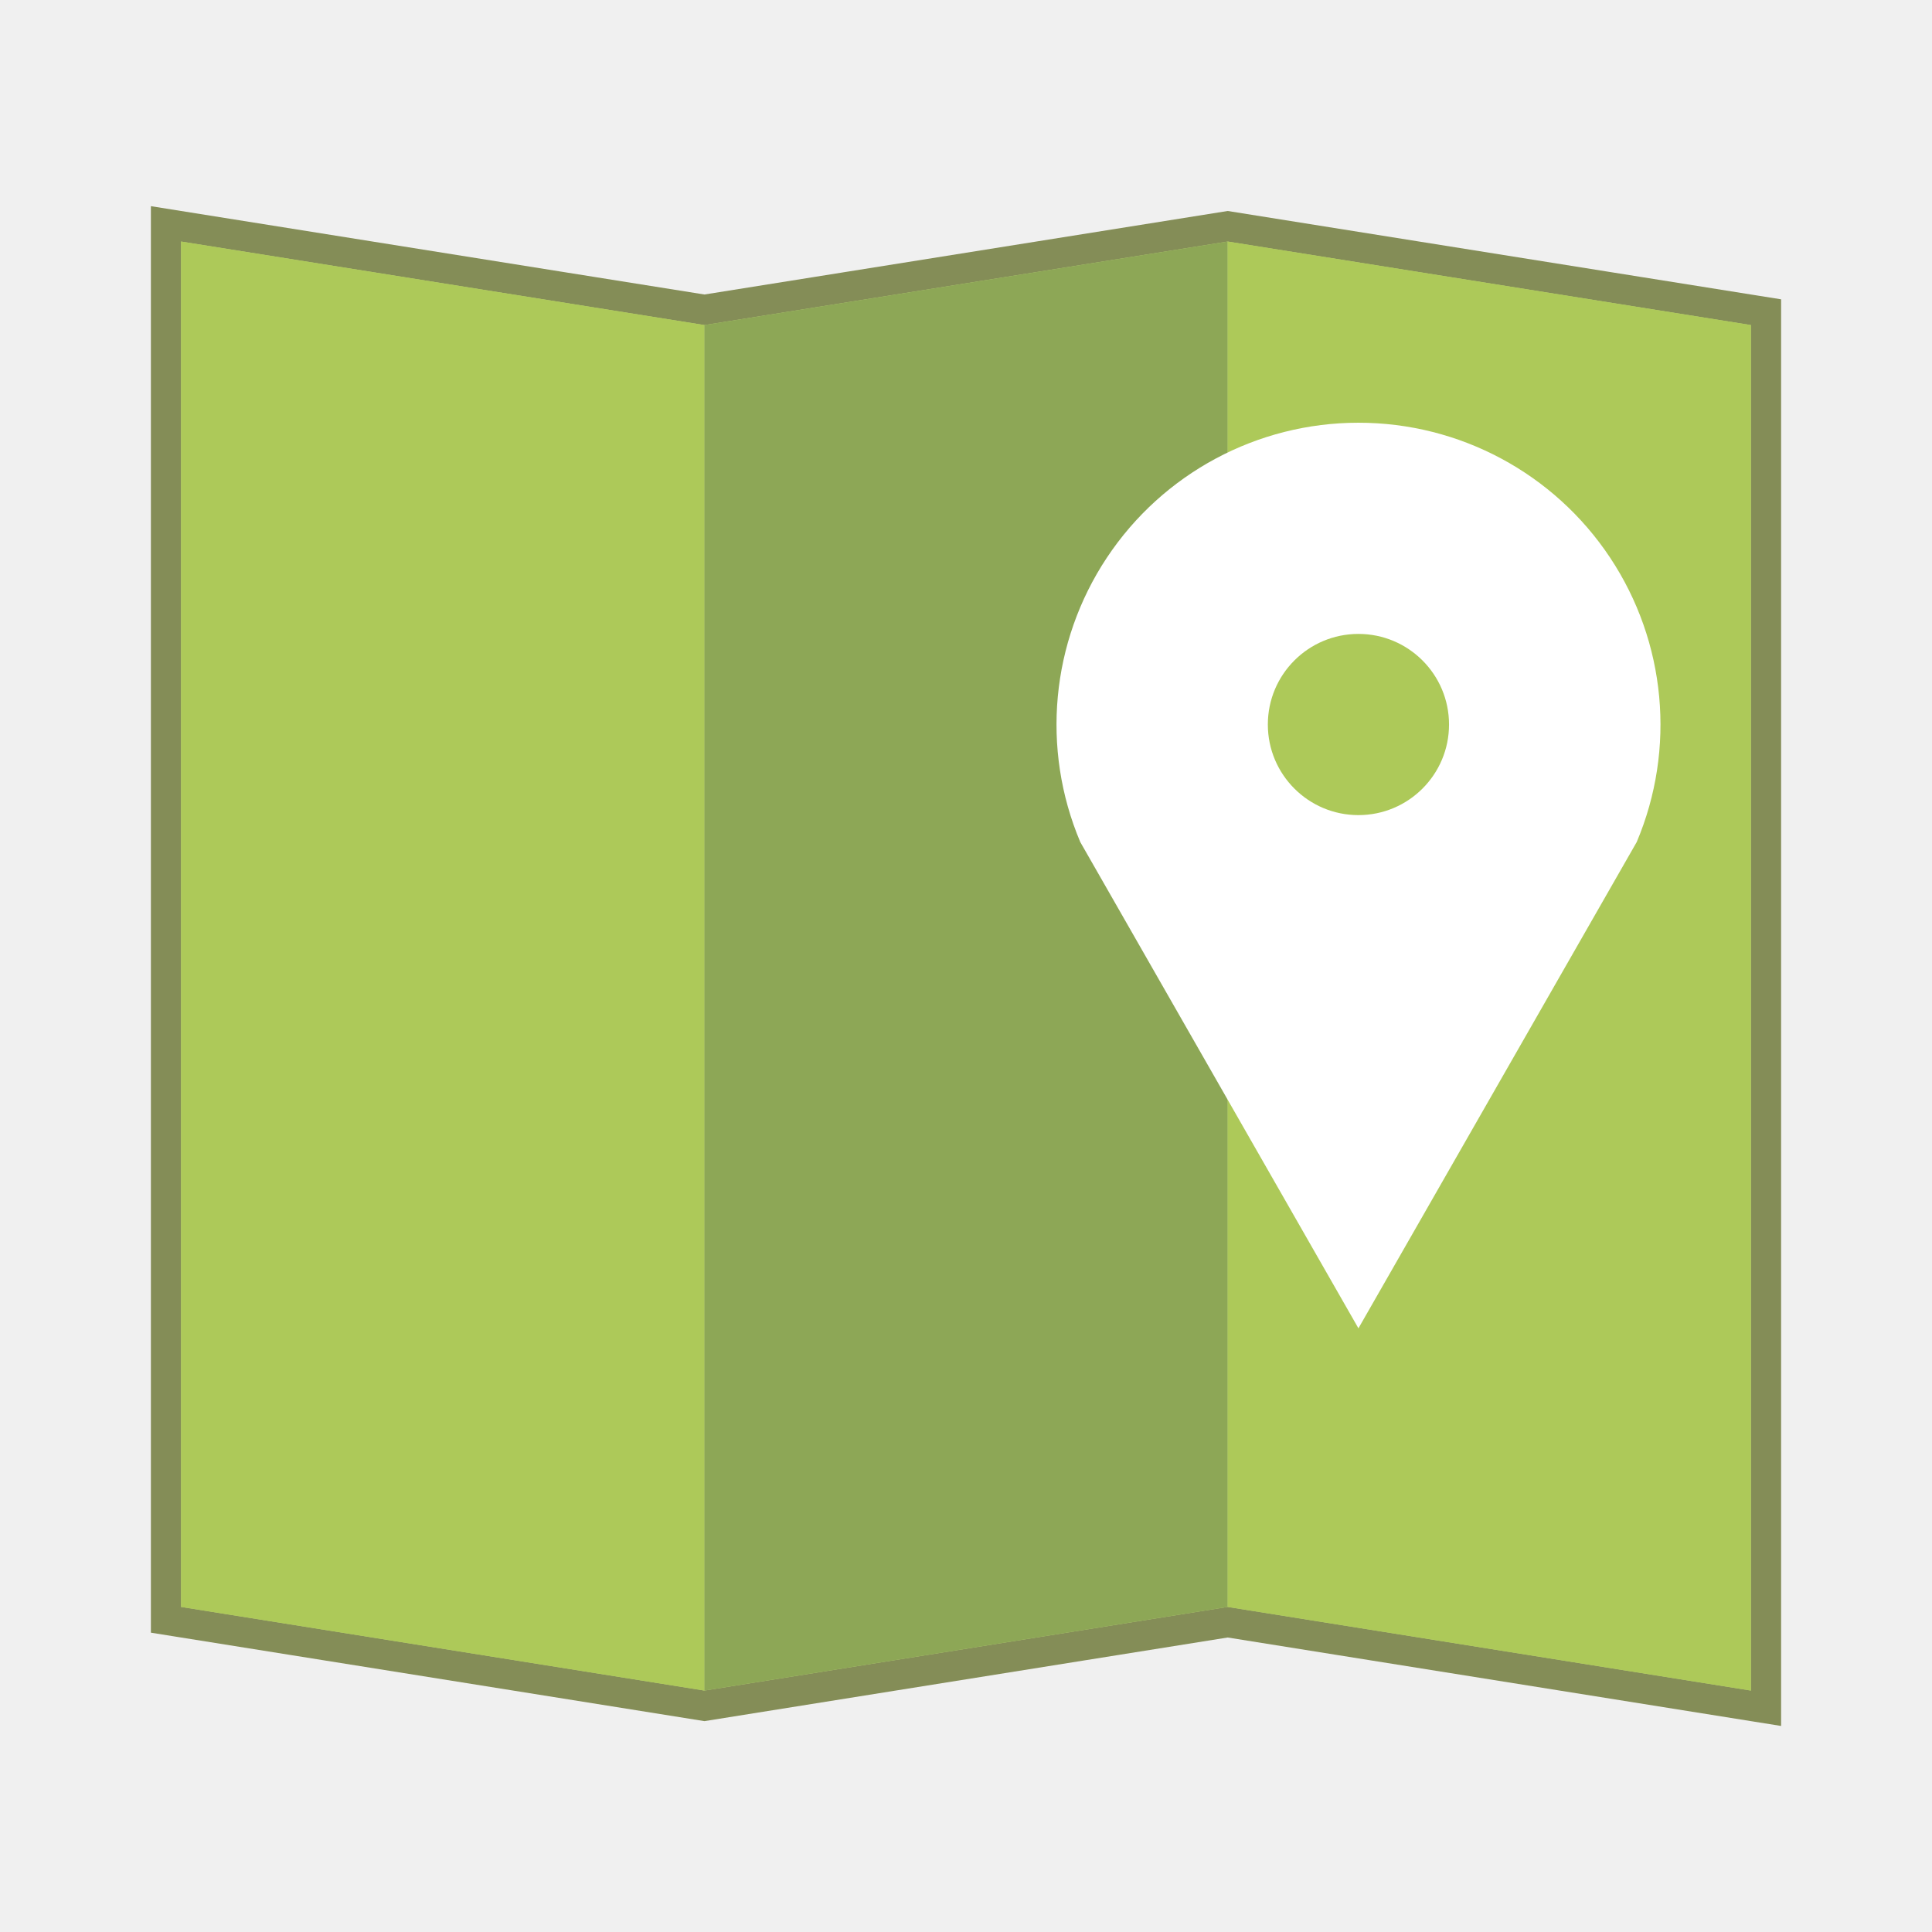
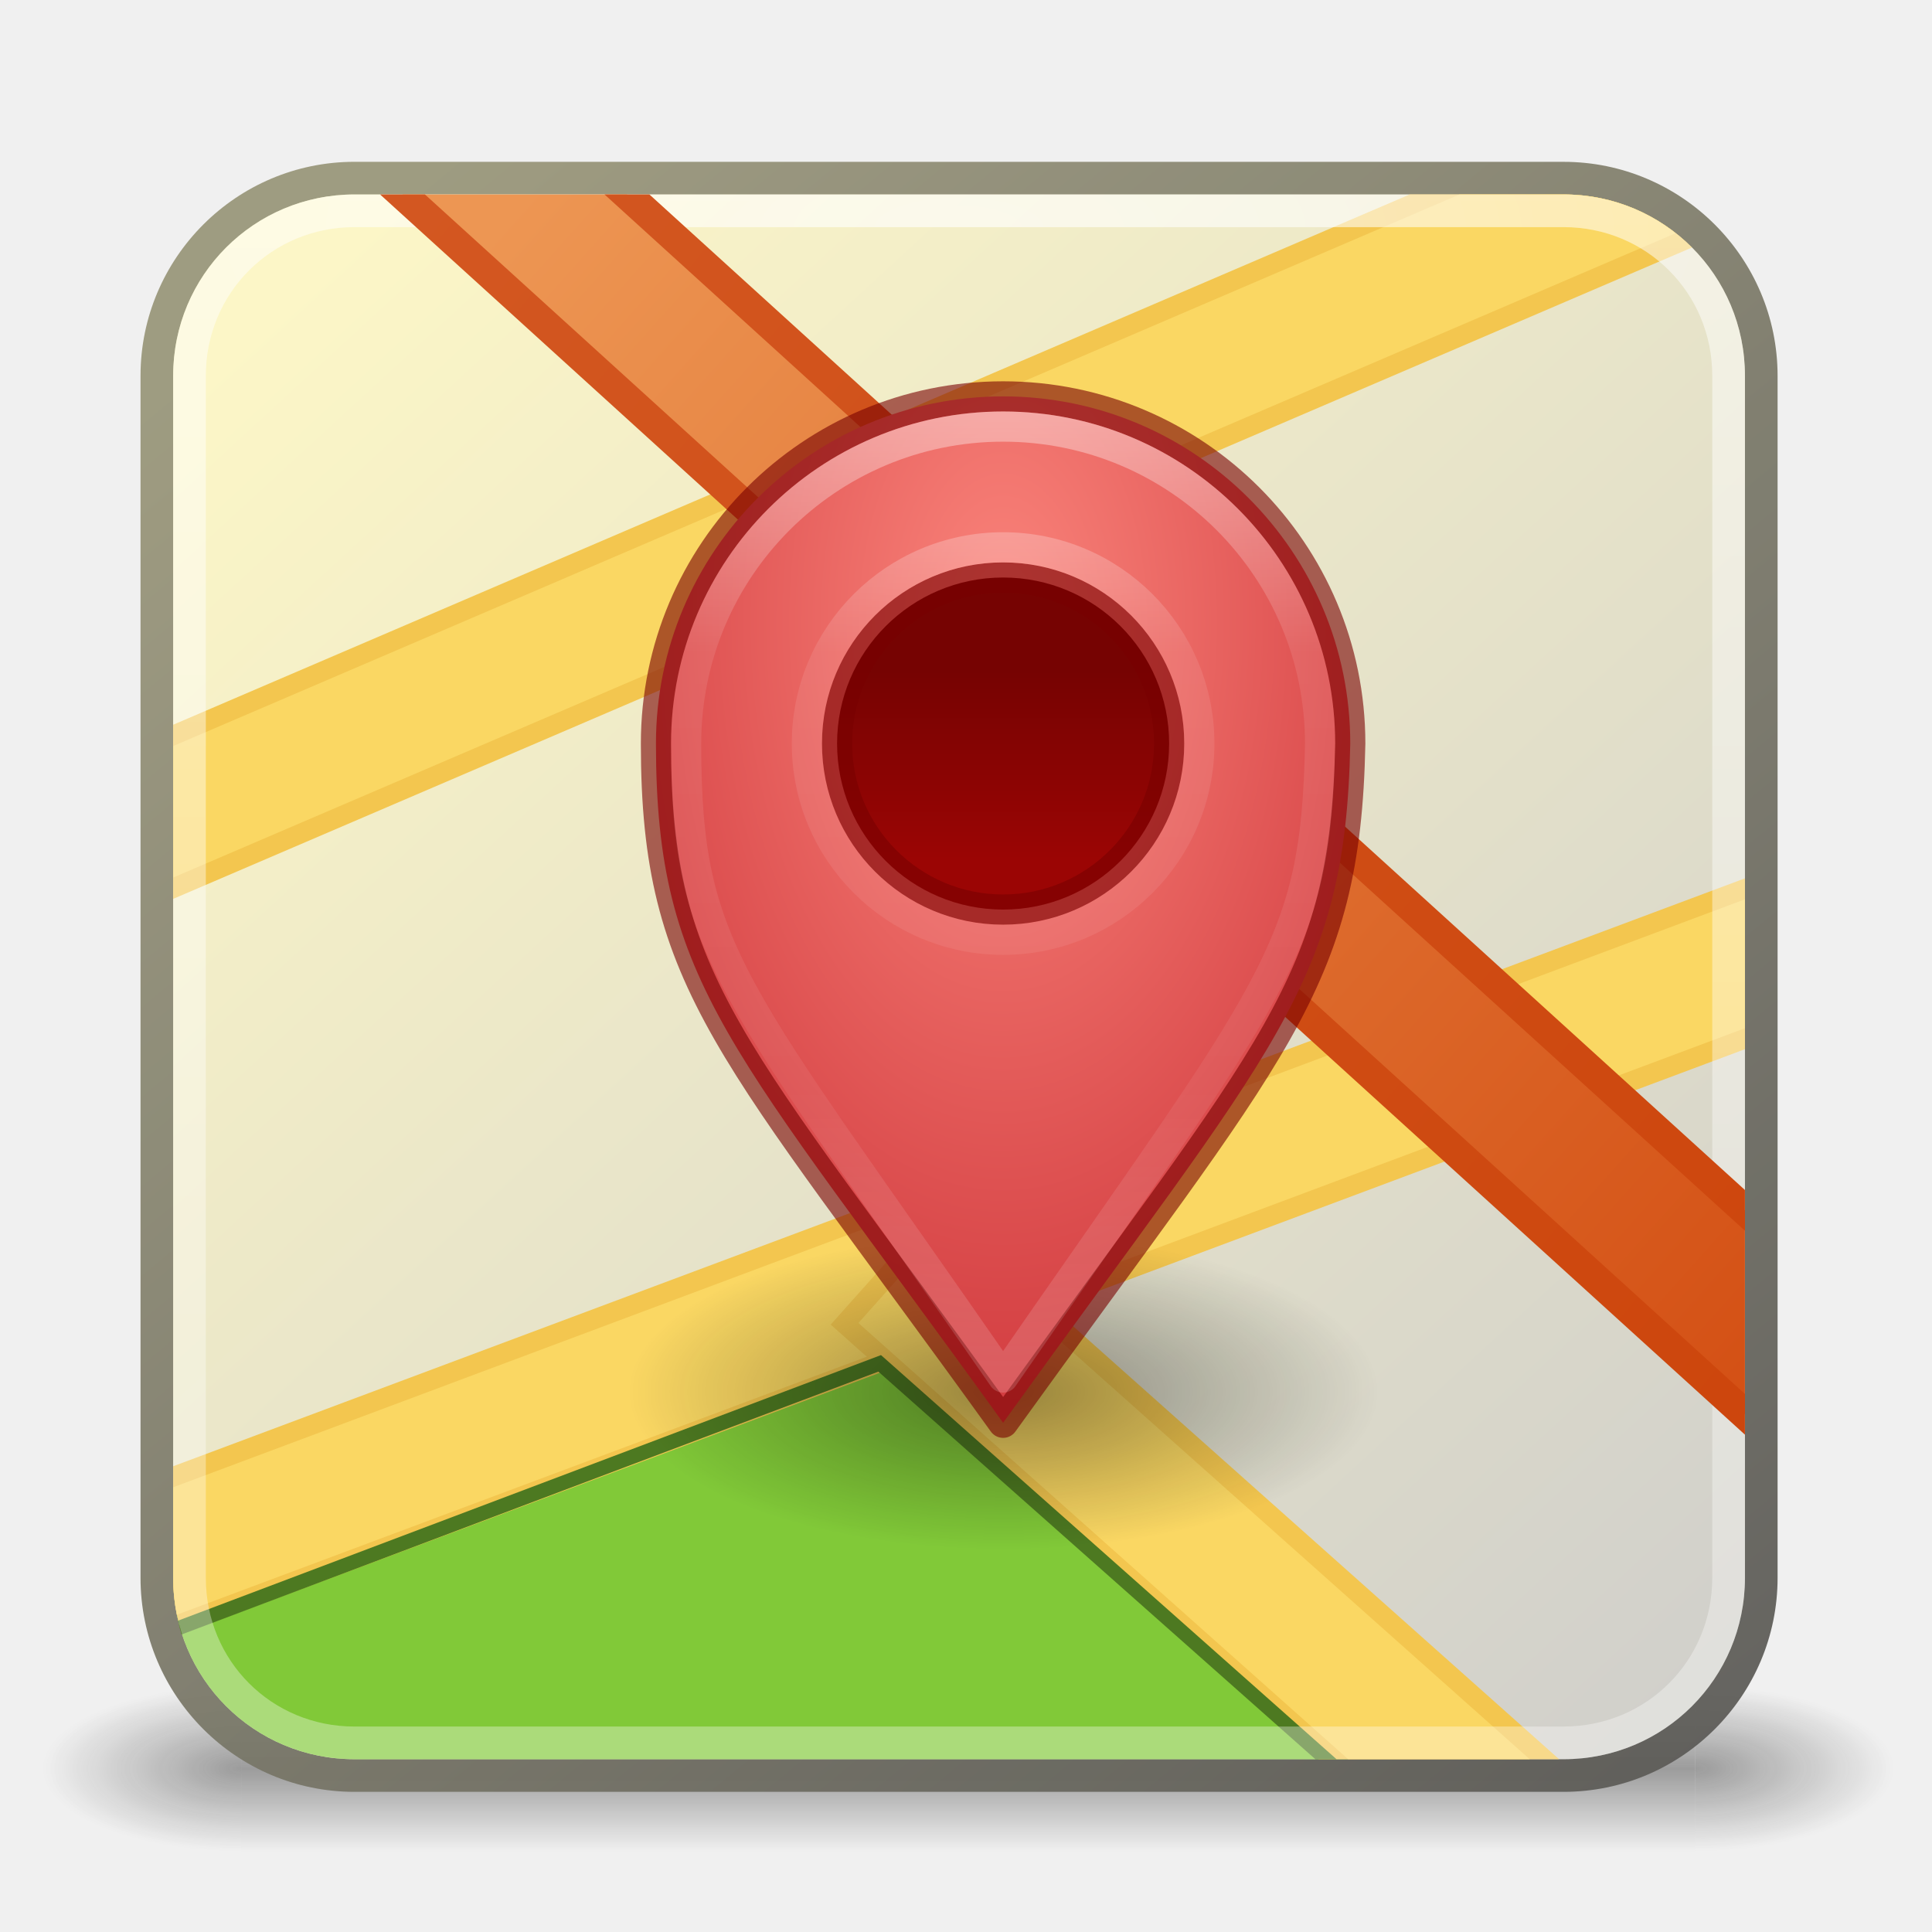
- <svg xmlns="http://www.w3.org/2000/svg" width="64" height="64" viewBox="0 0 16.933 16.933">
-   <g paint-order="stroke markers fill">
-     <path d="M1.587 2.117v11.967l4.587.733 4.586-.733 4.586.733V2.849l-4.586-.732-4.586.732-4.587-.732z" opacity=".75" fill="#adc959" stroke="#606c24" stroke-width=".529" />
-     <path d="M1.587 2.117l4.587.732v11.968l-4.587-.733z" fill="#adc959" />
-     <path d="M10.76 2.117l-4.586.732v11.968l4.586-.733z" fill="#8da756" />
-     <path d="M10.76 2.117l4.586.732v11.968l-4.586-.733z" fill="#adc959" />
-     <path d="M11.906 3.705A2.646 2.646 0 0 0 9.468 7.38l2.438 4.262 2.439-4.262a2.646 2.646 0 0 0-2.439-3.675zm0 1.851a.794.794 0 1 1 0 1.588.794.794 0 0 1 0-1.588z" fill="#fff" />
+ <svg xmlns="http://www.w3.org/2000/svg" xmlns:xlink="http://www.w3.org/1999/xlink" width="64" height="64" viewBox="0 0 64 64" version="1.1" id="svg554">
+   <defs id="defs539">
+     <linearGradient id="linearGradient66173">
+       <stop style="stop-color:#060a03;stop-opacity:1;" offset="0" id="stop66169" />
+       <stop style="stop-color:#060a03;stop-opacity:0;" offset="1" id="stop66171" />
+     </linearGradient>
+     <linearGradient id="linearGradient42078">
+       <stop style="stop-color:#760302;stop-opacity:1" offset="0" id="stop42074" />
+       <stop style="stop-color:#9b0504;stop-opacity:1" offset="1" id="stop42076" />
+     </linearGradient>
+     <linearGradient id="linearGradient31710">
+       <stop style="stop-color:#ed9653;stop-opacity:1" offset="0" id="stop31706" />
+       <stop style="stop-color:#cf4309;stop-opacity:1" offset="1" id="stop31708" />
+     </linearGradient>
+     <linearGradient id="linearGradient26807">
+       <stop style="stop-color:#d35721;stop-opacity:1" offset="0" id="stop26803" />
+       <stop style="stop-color:#cc4309;stop-opacity:1" offset="1" id="stop26805" />
+     </linearGradient>
+     <linearGradient id="linearGradient9092">
+       <stop style="stop-color:#5a5956;stop-opacity:1" offset="0" id="stop9088" />
+       <stop style="stop-color:#99967a;stop-opacity:1" offset="1" id="stop9090" />
+     </linearGradient>
+     <linearGradient id="linearGradient6751">
+       <stop style="stop-color:#ffffff;stop-opacity:1" offset="0" id="stop6747" />
+       <stop style="stop-color:#ffffff;stop-opacity:0;" offset="1" id="stop6749" />
+     </linearGradient>
+     <linearGradient id="linear0" gradientUnits="userSpaceOnUse" x1="6.5" y1="7" x2="6.5" y2="10" gradientTransform="scale(2)">
+       <stop offset="0" style="stop-color:rgb(0%,0%,0%);stop-opacity:0;" id="stop505" />
+       <stop offset="1" style="stop-color:rgb(0%,0%,0%);stop-opacity:0.2;" id="stop507" />
+     </linearGradient>
+     <linearGradient id="linear1" gradientUnits="userSpaceOnUse" x1="3.622" y1="5.403" x2="29.597" y2="31.378" gradientTransform="scale(2)">
+       <stop offset="0" style="stop-color:rgb(100%,84.314%,38.039%);stop-opacity:1;" id="stop510" />
+       <stop offset="1" style="stop-color:rgb(96.471%,70.98%,1.569%);stop-opacity:1;" id="stop512" />
+     </linearGradient>
+     <linearGradient id="linear2" gradientUnits="userSpaceOnUse" x1="-13.94" y1="28.222" x2="-9.144" y2="25.453" gradientTransform="matrix(7.5592,0,0,-7.5592,118.4344,254.4538)">
+       <stop offset="0" style="stop-color:rgb(7.843%,57.647%,87.451%);stop-opacity:1;" id="stop515" />
+       <stop offset="1" style="stop-color:rgb(0%,38.431%,70.588%);stop-opacity:1;" id="stop517" />
+     </linearGradient>
+     <filter id="alpha" filterUnits="objectBoundingBox" x="0" y="0" width="1" height="1">
+       <feColorMatrix type="matrix" in="SourceGraphic" values="0 0 0 0 1 0 0 0 0 1 0 0 0 0 1 0 0 0 1 0" id="feColorMatrix520" />
+     </filter>
+     <mask id="mask0">
+       <g filter="url(#alpha)" id="g525">
+         <rect x="0" y="0" width="64" height="64" style="fill:rgb(0%,0%,0%);fill-opacity:0.302;stroke:none;" id="rect523" />
+       </g>
+     </mask>
+     <linearGradient id="linear3" gradientUnits="userSpaceOnUse" x1="8.179" y1="0.847" x2="23.666" y2="16.334" gradientTransform="matrix(2,0,0,2,0,0)">
+       <stop offset="0" style="stop-color:rgb(100%,100%,100%);stop-opacity:1;" id="stop528" />
+       <stop offset="1" style="stop-color:rgb(96.471%,70.98%,1.569%);stop-opacity:0;" id="stop530" />
+     </linearGradient>
+     <clipPath id="clip1">
+       <rect x="0" y="0" width="64" height="64" id="rect533" />
+     </clipPath>
+     <g id="surface5" clip-path="url(#clip1)">
+       <path style=" stroke:none;fill-rule:nonzero;fill:url(#linear3);" d="M 62 12 L 27.035 12 C 26.371 12 25.738 12.262 25.27 12.73 L 22 16 L 3.5 16 C 1.566 16 0 17.566 0 19.5 L 0 21.5 C 0 19.566 1.566 18 3.5 18 L 22 18 L 25.262 14.738 C 25.734 14.266 26.375 14 27.043 14 L 62 14 C 63.105 14 64 14.895 64 16 L 64 14 C 64 12.895 63.105 12 62 12 Z M 62 12 " id="path536" />
+     </g>
+     <linearGradient xlink:href="#linearGradient3600-9-51" id="linearGradient1512" gradientUnits="userSpaceOnUse" gradientTransform="matrix(1.380648,0,0,1.327964,-70.26738,-1.727582)" x1="74.839" y1="4.536" x2="74.839" y2="49.779" />
+     <linearGradient id="linearGradient3600-9-51">
+       <stop offset="0" style="stop-color:#f4f4f4;stop-opacity:1" id="stop3602-0-0" />
+       <stop offset="1" style="stop-color:#dbdbdb;stop-opacity:1" id="stop3604-9-04" />
+     </linearGradient>
+     <linearGradient xlink:href="#linearGradient3104-6" id="linearGradient3170" gradientUnits="userSpaceOnUse" gradientTransform="matrix(0.8074969,0,0,0.8947171,10.74098,-0.4431076)" x1="12.879" y1="66.951" x2="12.879" y2="4.78" />
+     <linearGradient id="linearGradient3104-6">
+       <stop offset="0" style="stop-color:#000000;stop-opacity:0.318" id="stop3106-3" />
+       <stop offset="1" style="stop-color:#000000;stop-opacity:0.24" id="stop3108-9" />
+     </linearGradient>
+     <linearGradient xlink:href="#linearGradient1041" id="linearGradient15429" gradientUnits="userSpaceOnUse" gradientTransform="matrix(1.432432,0,0,1.108108,-2.472729,11.02324)" x1="24" y1="-1.222" x2="24" y2="42.092" />
+     <linearGradient id="linearGradient1041">
+       <stop id="stop1033" style="stop-color:#ffffff;stop-opacity:1" offset="0" />
+       <stop id="stop1035" style="stop-color:#ffffff;stop-opacity:0.235" offset="0.083" />
+       <stop id="stop1037" style="stop-color:#ffffff;stop-opacity:0.157" offset="0.943" />
+       <stop id="stop1039" style="stop-color:#ffffff;stop-opacity:0.392" offset="1" />
+     </linearGradient>
+     <linearGradient xlink:href="#linearGradient1077" id="linearGradient15429-3" gradientUnits="userSpaceOnUse" gradientTransform="matrix(1.432432,0,0,1.108108,-2.472729,11.02324)" x1="11.576" y1="-4.784" x2="11.576" y2="42.194" />
+     <linearGradient id="linearGradient1077">
+       <stop id="stop1069" style="stop-color:#ffffff;stop-opacity:1" offset="0" />
+       <stop id="stop1071" style="stop-color:#ffffff;stop-opacity:0.235" offset="0.095" />
+       <stop id="stop1073" style="stop-color:#ffffff;stop-opacity:0.157" offset="0.943" />
+       <stop id="stop1075" style="stop-color:#ffffff;stop-opacity:0.392" offset="1" />
+     </linearGradient>
+     <radialGradient cx="4.993" cy="43.5" r="2.5" fx="4.993" fy="43.5" id="radialGradient3337-2-2" xlink:href="#linearGradient3688-166-749-4-0-3-8" gradientUnits="userSpaceOnUse" gradientTransform="matrix(2.404541,0,0,1,41.98575,15.5)" />
+     <linearGradient id="linearGradient3688-166-749-4-0-3-8">
+       <stop offset="0" style="stop-color:#181818;stop-opacity:1" id="stop2883-4-0-1-8" />
+       <stop offset="1" style="stop-color:#181818;stop-opacity:0" id="stop2885-9-2-9-6" />
+     </linearGradient>
+     <radialGradient cx="4.993" cy="43.5" r="2.5" fx="4.993" fy="43.5" id="radialGradient3339-1-4" xlink:href="#linearGradient3688-166-749-4-0-3-8" gradientUnits="userSpaceOnUse" gradientTransform="matrix(2.404541,0,0,1,-22.01424,-102.5)" />
+     <linearGradient x1="25.058" y1="47.028" x2="25.058" y2="39.999" id="linearGradient6394" xlink:href="#linearGradient3702-501-757-8-4-1-1" gradientUnits="userSpaceOnUse" gradientTransform="matrix(1.571429,0,0,0.7142857,-5.714285,27.92857)" />
+     <linearGradient id="linearGradient3702-501-757-8-4-1-1">
+       <stop offset="0" style="stop-color:#181818;stop-opacity:0" id="stop2895-8-9-9-1" />
+       <stop offset="0.5" style="stop-color:#181818;stop-opacity:1" id="stop2897-7-8-7-7" />
+       <stop offset="1" style="stop-color:#181818;stop-opacity:0" id="stop2899-4-5-1-5" />
+     </linearGradient>
+     <linearGradient xlink:href="#linearGradient909" id="linearGradient15431" gradientUnits="userSpaceOnUse" gradientTransform="matrix(1,0,0,0.8181819,-0.09435356,10.50724)" x1="31.781" y1="-11.234" x2="31.781" y2="67.801" />
+     <linearGradient id="linearGradient909">
+       <stop id="stop901" style="stop-color:#64baff;stop-opacity:1" offset="0" />
+       <stop id="stop907" style="stop-color:#3689e6;stop-opacity:1" offset="1" />
+     </linearGradient>
+     <linearGradient xlink:href="#linearGradient4270-4" id="linearGradient15433" gradientUnits="userSpaceOnUse" gradientTransform="matrix(1.432432,0,0,1.162162,-2.472729,8.725943)" x1="24" y1="5.909" x2="24" y2="42.092" />
+     <linearGradient id="linearGradient4270-4">
+       <stop id="stop4272-9" style="stop-color:#ffffff;stop-opacity:1" offset="0" />
+       <stop id="stop4274-0" style="stop-color:#ffffff;stop-opacity:0.235" offset="0.097" />
+       <stop id="stop4276-9" style="stop-color:#ffffff;stop-opacity:0.157" offset="0.943" />
+       <stop id="stop4278-1" style="stop-color:#ffffff;stop-opacity:0.392" offset="1" />
+     </linearGradient>
+     <radialGradient cx="7.118" cy="9.957" r="12.672" fx="7.118" fy="9.957" id="radialGradient3988-3" xlink:href="#linearGradient2867-449-88-871-390-598-476-591-434-148-57-177-8-3-3-6-4-8-8-8-5-7" gradientUnits="userSpaceOnUse" gradientTransform="matrix(0,12.89009,-15.82491,0,334.02,-110.5041)" />
+     <linearGradient id="linearGradient2867-449-88-871-390-598-476-591-434-148-57-177-8-3-3-6-4-8-8-8-5-7">
+       <stop id="stop3750-1-0-7-6-6-1-3-9-3-9" style="stop-color:#505050;stop-opacity:1" offset="0" />
+       <stop id="stop3752-3-7-4-0-32-8-923-0-7-0" style="stop-color:#2b2b2b;stop-opacity:1" offset="0.262" />
+       <stop id="stop3754-1-8-5-2-7-6-7-1-9-1" style="stop-color:#0a0a0a;stop-opacity:1" offset="0.705" />
+       <stop id="stop3756-1-6-2-6-6-1-96-6-0-1" style="stop-color:#000000;stop-opacity:1" offset="1" />
+     </linearGradient>
+     <radialGradient xlink:href="#linearGradient3688-166-749-4-0-3-8" id="radialGradient17668" gradientUnits="userSpaceOnUse" gradientTransform="matrix(2.404541,0,0,1,41.98575,15.5)" cx="4.993" cy="43.5" fx="4.993" fy="43.5" r="2.5" />
+     <radialGradient xlink:href="#linearGradient3688-166-749-4-0-3-8" id="radialGradient17670" gradientUnits="userSpaceOnUse" gradientTransform="matrix(2.404541,0,0,1,-22.01424,-102.5)" cx="4.993" cy="43.5" fx="4.993" fy="43.5" r="2.5" />
+     <linearGradient xlink:href="#linearGradient3702-501-757-8-4-1-1" id="linearGradient17672" gradientUnits="userSpaceOnUse" gradientTransform="matrix(1.571429,0,0,0.7142857,-5.714285,27.92857)" x1="25.058" y1="47.028" x2="25.058" y2="39.999" />
+     <linearGradient xlink:href="#linearGradient3406" id="linearGradient3408" x1="1401.926" y1="482.322" x2="1494.31" y2="582.834" gradientUnits="userSpaceOnUse" gradientTransform="matrix(0.4807708,0,0,0.4807708,-599.1722,-222.997)" />
+     <linearGradient id="linearGradient3406">
+       <stop style="stop-color:#fcf6c7;stop-opacity:1" offset="0" id="stop3402" />
+       <stop style="stop-color:#d1d0cb;stop-opacity:1" offset="1" id="stop3404" />
+     </linearGradient>
+     <linearGradient xlink:href="#linearGradient8073" id="linearGradient8075" x1="1423.514" y1="459.765" x2="1423.514" y2="558.793" gradientUnits="userSpaceOnUse" gradientTransform="matrix(0.4807708,0,0,0.4807708,-599.1722,-222.997)" />
+     <linearGradient id="linearGradient8073">
+       <stop style="stop-color:#ffffff;stop-opacity:0.593" offset="0" id="stop8069" />
+       <stop style="stop-color:#ffffff;stop-opacity:0.355" offset="1" id="stop8071" />
+     </linearGradient>
+     <radialGradient xlink:href="#linearGradient6751" id="radialGradient6753" cx="94.859" cy="8.83" fx="94.859" fy="8.83" r="26.033" gradientTransform="matrix(1,0,0,0.3660394,0,5.709189)" gradientUnits="userSpaceOnUse" />
+     <linearGradient xlink:href="#linearGradient9092" id="linearGradient9094" x1="119.248" y1="62.687" x2="74.833" y2="8.89" gradientUnits="userSpaceOnUse" />
+     <radialGradient xlink:href="#linearGradient4238" id="radialGradient4413" cx="32" cy="15.074" fx="32" fy="15.074" r="11.5" gradientTransform="matrix(3.0057368e-8,2.695652,-1.565217,1.7452665e-8,55.59335,-74.26087)" gradientUnits="userSpaceOnUse" />
+     <linearGradient id="linearGradient4238">
+       <stop id="stop4240" offset="0" style="stop-color:#fa847b;stop-opacity:1" />
+       <stop id="stop4242" offset="1" style="stop-color:#cb2f35;stop-opacity:1" />
+     </linearGradient>
+     <linearGradient xlink:href="#linearGradient4262" id="linearGradient4433" x1="32" y1="5" x2="32" y2="37" gradientUnits="userSpaceOnUse" />
+     <linearGradient id="linearGradient4262">
+       <stop id="stop4264" offset="0" style="stop-color:#ffffff;stop-opacity:1;" />
+       <stop style="stop-color:#ffffff;stop-opacity:0.235;" offset="0.25" id="stop4266" />
+       <stop style="stop-color:#ffffff;stop-opacity:0.157;" offset="0.7" id="stop4268" />
+       <stop id="stop4270" offset="1" style="stop-color:#ffffff;stop-opacity:0.392;" />
+     </linearGradient>
+     <linearGradient xlink:href="#linearGradient4262" id="linearGradient4443" x1="32" y1="993.362" x2="32" y2="1025.362" gradientUnits="userSpaceOnUse" />
+     <linearGradient xlink:href="#linearGradient26807" id="linearGradient26809" x1="15.68" y1="-10.348" x2="70.563" y2="33.985" gradientUnits="userSpaceOnUse" gradientTransform="translate(-1.502355,15.90431)" />
+     <linearGradient xlink:href="#linearGradient31710" id="linearGradient31712" x1="18.853" y1="-9.486" x2="69.272" y2="35.536" gradientUnits="userSpaceOnUse" gradientTransform="translate(-1.502355,15.90431)" />
+     <linearGradient xlink:href="#linearGradient42078" id="linearGradient42080" x1="32.352" y1="1001.942" x2="32.352" y2="1008.199" gradientUnits="userSpaceOnUse" />
+     <radialGradient xlink:href="#linearGradient66173" id="radialGradient66175" cx="98.455" cy="48.03" fx="98.455" fy="48.03" r="12.456" gradientTransform="matrix(1,0,0,0.4196101,-2.121774,27.31928)" gradientUnits="userSpaceOnUse" />
+   </defs>
+   <g id="g17699" transform="translate(-63.08906,-1.365979)">
+     <g id="g17666" transform="matrix(1.094793,0,0,1.094793,60.12951,-4.642958)" style="opacity:0.649">
+       <rect style="opacity:0.6;fill:url(#radialGradient17668);fill-opacity:1;stroke:none;stroke-width:1.062" id="rect17660" y="56.5" x="54" height="5" width="6" />
+       <rect style="opacity:0.6;fill:url(#radialGradient17670);fill-opacity:1;stroke:none;stroke-width:1.062" id="rect17662" transform="scale(-1)" y="-61.5" x="-10" height="5" width="6" />
+       <rect style="opacity:0.6;fill:url(#linearGradient17672);fill-opacity:1;stroke:none;stroke-width:1.062" id="rect17664" y="56.5" x="10" height="5" width="44" />
+     </g>
+     <path style="color:#000000;opacity:0.936;fill:url(#linearGradient9094);fill-opacity:1;stroke-width:0.481;stroke-linecap:round;-inkscape-stroke:none" d="m 74.833,6.726 c -3.909,0 -7.089,3.181 -7.089,7.089 V 53.634 c 0,3.909 3.181,7.089 7.089,7.089 h 40.051 c 3.909,0 7.09,-3.181 7.09,-7.089 V 13.816 c 0,-3.909 -3.181,-7.089 -7.09,-7.089 z m 0,2.163 h 40.051 c 2.748,0 4.926,2.178 4.926,4.926 V 53.634 c 0,2.748 -2.178,4.926 -4.926,4.926 H 74.833 c -2.748,0 -4.926,-2.178 -4.926,-4.926 V 13.816 c 0,-2.748 2.178,-4.926 4.926,-4.926 z" id="path1793" />
+     <path style="color:#000000;fill:url(#linearGradient3408);fill-opacity:1;stroke-width:2.163;stroke-linecap:round;-inkscape-stroke:none" d="m 74.833,7.808 h 40.052 c 3.328,0 6.008,2.679 6.008,6.008 v 39.818 c 0,3.328 -2.679,6.008 -6.008,6.008 H 74.833 c -3.328,0 -6.008,-2.679 -6.008,-6.008 V 13.816 c 0,-3.328 2.679,-6.008 6.008,-6.008 z" id="path1791" />
+     <path id="path61887" style="fill:#81c938;stroke:none;stroke-width:1px;stroke-linecap:butt;stroke-linejoin:miter;stroke-opacity:1;fill-opacity:1" d="M 28.436 43.826 L 5.859 53.49 C 6.421 56.229 8.835 58.275 11.744 58.275 L 44.656 58.275 L 28.436 43.826 z " transform="translate(63.08906,1.365979)" />
+     <g id="path47663" transform="translate(63.08906,1.365979)">
+       <path id="path61593" style="color:#000000;fill:#f3c64f;-inkscape-stroke:none;paint-order:stroke markers fill" d="M 57.803 29.096 L 57.574 29.182 L 5.736 48.572 L 5.736 52.268 C 5.736 52.915 5.841 53.538 6.029 54.121 L 57.803 34.756 L 57.803 29.096 z M 57.152 30.729 L 57.152 33.609 L 6.418 52.586 C 6.412 52.478 6.387 52.377 6.387 52.268 L 6.387 49.719 L 57.152 30.729 z " />
+       <path style="color:#000000;fill:#fad763;stroke-width:1.3;-inkscape-stroke:none;paint-order:stroke markers fill" d="M 57.803,29.791 5.736,49.268 v 3 c 0,0.419 0.042,0.828 0.123,1.223 L 57.803,34.061 Z" id="path61595" />
+     </g>
+     <g id="path47667" transform="translate(63.08906,1.365979)">
+       <g id="g61852">
+         <path id="path61599" style="color:#000000;fill:#f3c64f;-inkscape-stroke:none;paint-order:stroke markers fill" d="M 46.699 6.441 L 5.736 24.008 L 5.736 29.777 L 56.049 8.199 C 54.963 7.112 53.46 6.441 51.795 6.441 L 46.699 6.441 z M 48.482 7.092 L 51.795 7.092 C 52.611 7.092 53.349 7.323 54.037 7.646 L 6.387 28.084 L 6.387 25.143 L 48.482 7.092 z " />
+         <path style="color:#000000;fill:#fad763;stroke-width:1.3;-inkscape-stroke:none;paint-order:stroke markers fill" d="M 48.35,6.441 5.736,24.715 v 4.355 L 55.506,7.725 C 54.485,6.923 53.199,6.441 51.795,6.441 Z" id="path61601" />
+       </g>
+     </g>
+     <g id="path47665" transform="translate(63.08906,1.365979)">
+       <path id="path61605" style="color:#000000;fill:#f3c64f;-inkscape-stroke:none;paint-order:stroke markers fill" d="M 31.045 39.922 L 30.613 40.408 L 27.518 43.879 L 43.678 58.275 L 51.646 58.275 L 31.045 39.922 z M 31.15 41.756 L 48.965 57.625 L 44.904 57.625 L 29.354 43.771 L 31.15 41.756 z " />
+       <path style="color:#000000;fill:#fad763;stroke-width:1.3;-inkscape-stroke:none;paint-order:stroke markers fill" d="m 31.098,40.84 -2.662,2.986 16.221,14.449 h 6.014 z" id="path61607" />
+     </g>
+     <path id="path65717" style="fill:#4d7921;fill-opacity:1;stroke:none;stroke-width:1px;stroke-linecap:butt;stroke-linejoin:miter;stroke-opacity:1" d="M 29.184,44.889 5.899,53.686 c 0.032,0.155 0.072,0.308 0.115,0.459 l 23.082,-8.708 14.477,12.839 h 0.701 z" transform="translate(63.08906,1.365979)" />
+     <path id="path1877" style="color:#000000;opacity:0.936;fill:url(#linearGradient8075);fill-opacity:1;stroke-width:2.163;stroke-linecap:round;-inkscape-stroke:none" d="m 74.833,7.808 c -3.328,0 -6.008,2.679 -6.008,6.008 V 53.634 c 0,3.328 2.679,6.008 6.008,6.008 h 40.051 c 3.328,0 6.008,-2.679 6.008,-6.008 V 13.816 c 0,-3.328 -2.679,-6.008 -6.008,-6.008 z m 0,1.082 h 40.051 c 2.748,0 4.926,2.178 4.926,4.926 V 53.634 c 0,2.748 -2.178,4.926 -4.926,4.926 H 74.833 c -2.748,0 -4.926,-2.178 -4.926,-4.926 V 13.816 c 0,-2.748 2.178,-4.926 4.926,-4.926 z" />
+     <path id="path6593" style="color:#000000;opacity:0.27;fill:url(#radialGradient6753);fill-opacity:1;stroke-width:2.163;stroke-linecap:round;-inkscape-stroke:none" d="m 74.833,7.808 c -3.328,0 -6.008,2.679 -6.008,6.008 V 53.634 c 0,3.328 2.679,6.008 6.008,6.008 h 40.051 c 3.328,0 6.008,-2.679 6.008,-6.008 V 13.816 c 0,-3.328 -2.679,-6.008 -6.008,-6.008 z m 0,1.082 h 40.051 c 2.748,0 4.926,2.178 4.926,4.926 V 53.634 c 0,2.748 -2.178,4.926 -4.926,4.926 H 74.833 c -2.748,0 -4.926,-2.178 -4.926,-4.926 V 13.816 c 0,-2.748 2.178,-4.926 4.926,-4.926 z" />
+     <g id="path9711" transform="translate(61.58671,17.27029)">
+       <path id="path13596" style="color:#000000;fill:url(#linearGradient31712);fill-opacity:1;-inkscape-stroke:none" d="M 13.332 6.441 L 57.803 46.852 L 57.803 40.096 L 20.768 6.441 L 13.332 6.441 z " transform="translate(1.502355,-15.90431)" />
+       <path id="path13598" style="color:#000000;fill:url(#linearGradient26809);fill-opacity:1;stroke:none;stroke-opacity:1;-inkscape-stroke:none;paint-order:markers stroke fill" d="M 12.59 6.441 L 57.803 47.525 L 57.803 46.176 L 14.076 6.441 L 12.59 6.441 z M 20.025 6.441 L 57.803 40.77 L 57.803 39.42 L 21.512 6.441 L 20.025 6.441 z " transform="translate(1.502355,-15.90431)" />
+     </g>
+     <ellipse style="opacity:0.407;fill:url(#radialGradient66175);fill-opacity:1;stroke:none;stroke-width:1.071;stroke-linecap:round;stroke-linejoin:round;stroke-miterlimit:4;stroke-dasharray:none;stroke-opacity:1;paint-order:stroke markers fill" id="path66123" cx="96.333" cy="47.473" rx="12.456" ry="5.227" />
+     <g transform="translate(64.31834,-978.3652)" id="g4199">
+       <path id="path4400" transform="translate(0,988.3622)" d="M 32,4.5 C 25.649,4.5 20.5,9.649 20.5,16 20.5,24 23,26 32,38.5 41,26 43.343,24 43.5,16 43.5,9.649 38.351,4.5 32,4.5 Z" style="opacity:1;fill:url(#radialGradient4413);fill-opacity:1;stroke:none;stroke-width:1;stroke-linecap:butt;stroke-linejoin:round;stroke-miterlimit:4;stroke-dasharray:none;stroke-opacity:1" />
+       <circle style="opacity:1;fill:url(#linearGradient42080);fill-opacity:1;stroke:none;stroke-width:1;stroke-linecap:butt;stroke-linejoin:round;stroke-miterlimit:4;stroke-dasharray:none;stroke-opacity:1" id="circle4402" cx="32" cy="1004.362" r="5.5" />
+       <path style="opacity:0.6;fill:none;fill-opacity:1;stroke:#780000;stroke-width:1;stroke-linecap:butt;stroke-linejoin:round;stroke-miterlimit:4;stroke-dasharray:none;stroke-opacity:1" d="M 32,4.5 C 25.649,4.5 20.5,9.649 20.5,16 20.5,24 23,26 32,38.5 41,26 43.343,24 43.5,16 43.5,9.649 38.351,4.5 32,4.5 Z" transform="translate(0,988.3622)" id="path4418" />
+       <circle r="5.5" cy="1004.362" cx="32" id="circle4420" style="opacity:0.6;fill:none;fill-opacity:1;stroke:#780000;stroke-width:1;stroke-linecap:butt;stroke-linejoin:round;stroke-miterlimit:4;stroke-dasharray:none;stroke-opacity:1" />
+       <path id="path4422" transform="translate(0,988.3622)" d="M 32,5.5 C 26.201,5.5 21.5,10.201 21.5,16 21.5,23 23,24 32,37 41,24 42.376,22.905 42.5,16 42.5,10.201 37.799,5.5 32,5.5 Z" style="opacity:0.4;fill:none;fill-opacity:1;stroke:url(#linearGradient4433);stroke-width:1;stroke-linecap:butt;stroke-linejoin:round;stroke-miterlimit:4;stroke-dasharray:none;stroke-opacity:1" />
+       <circle r="6.5" cy="1004.362" cx="32" id="circle4435" style="opacity:0.4;fill:none;fill-opacity:1;stroke:url(#linearGradient4443);stroke-width:1;stroke-linecap:butt;stroke-linejoin:round;stroke-miterlimit:4;stroke-dasharray:none;stroke-opacity:1" />
+     </g>
  </g>
</svg>
